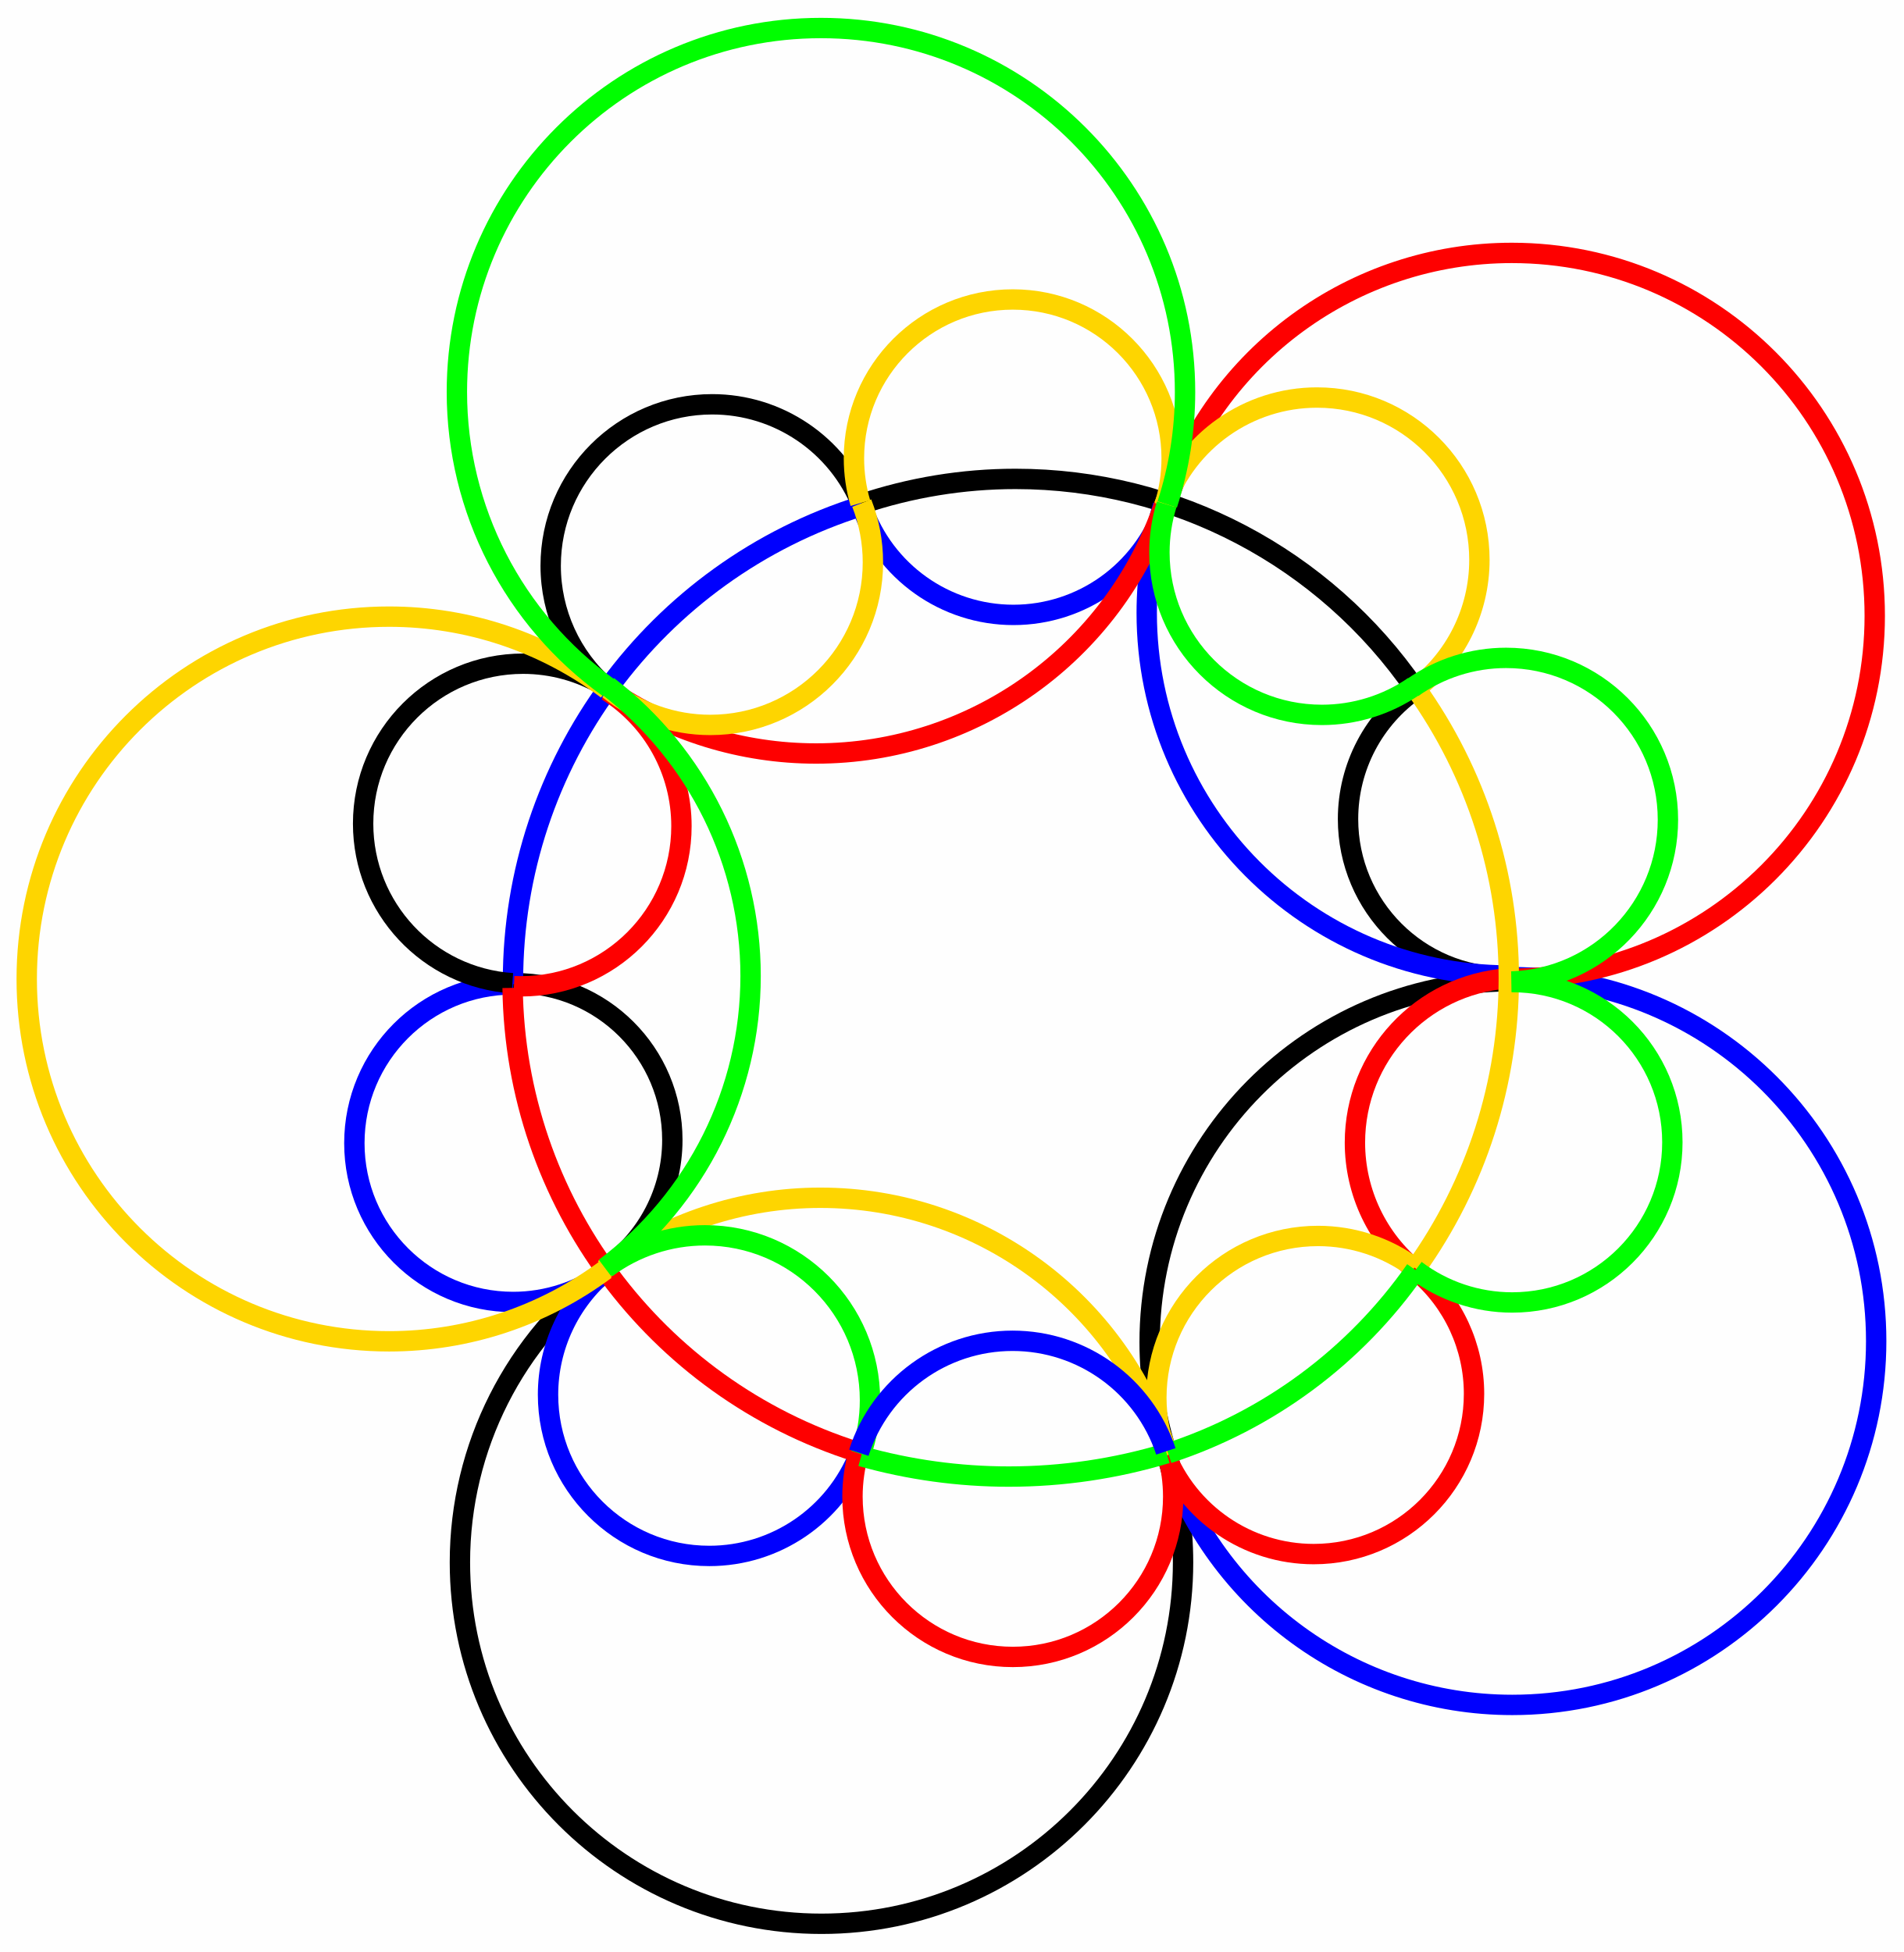
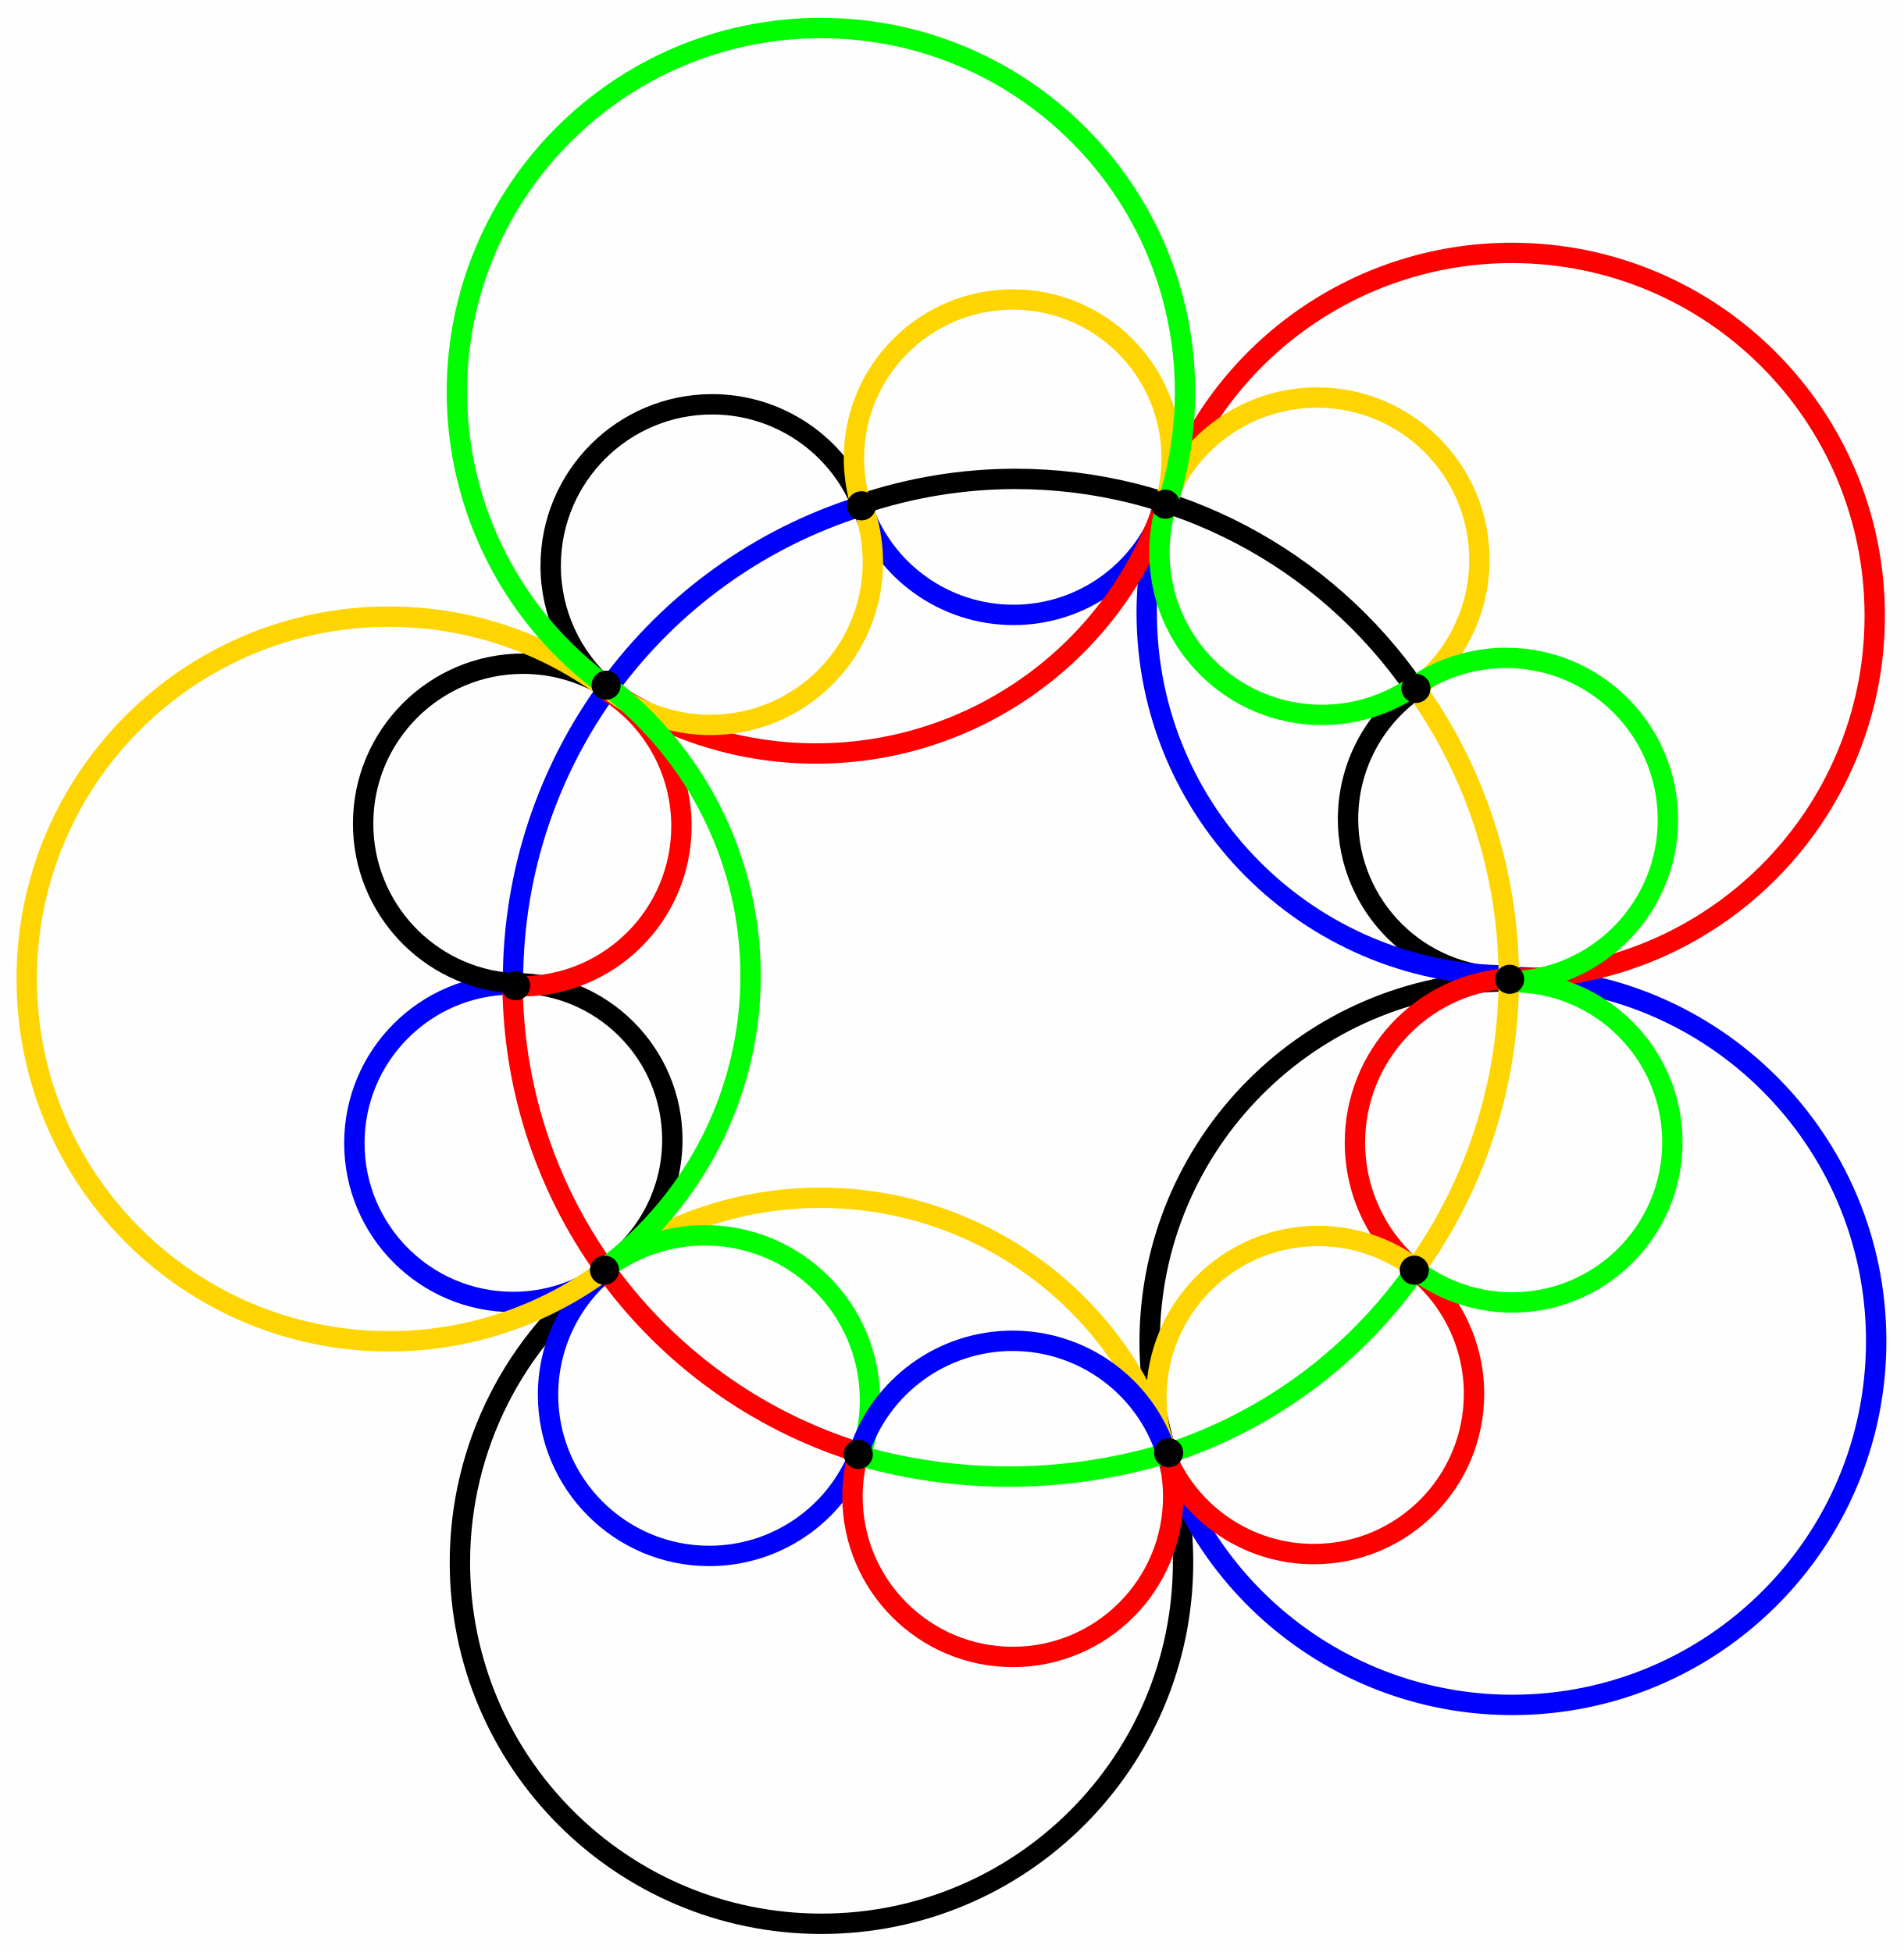
<svg xmlns="http://www.w3.org/2000/svg" width="155.792mm" height="159.798mm" viewBox="0 0 155.792 159.798" version="1.1" id="svg1">
  <defs id="defs1">
    <clipPath clipPathUnits="userSpaceOnUse" id="clipPath108">
      <rect style="opacity:0.004;fill:#000000;stroke-width:3.093" id="rect109" width="1853.582" height="1887.376" x="327.799" y="-2641.023" transform="scale(1,-1)" />
    </clipPath>
    <clipPath clipPathUnits="userSpaceOnUse" id="clipPath107">
      <rect style="opacity:0.004;fill:#000000;stroke-width:3.093" id="rect108" width="1853.582" height="1887.376" x="327.799" y="-2641.023" transform="scale(1,-1)" />
    </clipPath>
    <clipPath clipPathUnits="userSpaceOnUse" id="clipPath106">
      <rect style="opacity:0.004;fill:#000000;stroke-width:3.093" id="rect107" width="1853.582" height="1887.376" x="327.799" y="-2641.023" transform="scale(1,-1)" />
    </clipPath>
    <clipPath clipPathUnits="userSpaceOnUse" id="clipPath105">
      <rect style="opacity:0.004;fill:#000000;stroke-width:3.093" id="rect106" width="1853.582" height="1887.376" x="327.799" y="-2641.023" transform="scale(1,-1)" />
    </clipPath>
    <clipPath clipPathUnits="userSpaceOnUse" id="clipPath104">
      <rect style="opacity:0.004;fill:#000000;stroke-width:3.093" id="rect105" width="1853.582" height="1887.376" x="327.799" y="-2641.023" transform="scale(1,-1)" />
    </clipPath>
    <clipPath clipPathUnits="userSpaceOnUse" id="clipPath103">
      <rect style="opacity:0.004;fill:#000000;stroke-width:3.093" id="rect104" width="1853.582" height="1887.376" x="327.799" y="-2641.023" transform="scale(1,-1)" />
    </clipPath>
    <clipPath clipPathUnits="userSpaceOnUse" id="clipPath102">
      <rect style="opacity:0.004;fill:#000000;stroke-width:3.093" id="rect103" width="1853.582" height="1887.376" x="327.799" y="-2641.023" transform="scale(1,-1)" />
    </clipPath>
    <clipPath clipPathUnits="userSpaceOnUse" id="clipPath101">
      <rect style="opacity:0.004;fill:#000000;stroke-width:3.093" id="rect102" width="1853.582" height="1887.376" x="327.799" y="-2641.023" transform="scale(1,-1)" />
    </clipPath>
    <clipPath clipPathUnits="userSpaceOnUse" id="clipPath100">
      <rect style="opacity:0.004;fill:#000000;stroke-width:3.093" id="rect101" width="1853.582" height="1887.376" x="327.799" y="-2641.023" transform="scale(1,-1)" />
    </clipPath>
    <clipPath clipPathUnits="userSpaceOnUse" id="clipPath99">
      <rect style="opacity:0.004;fill:#000000;stroke-width:3.093" id="rect100" width="1853.582" height="1887.376" x="327.799" y="-2641.023" transform="scale(1,-1)" />
    </clipPath>
    <clipPath clipPathUnits="userSpaceOnUse" id="clipPath98">
      <rect style="opacity:0.004;fill:#000000;stroke-width:3.093" id="rect99" width="1853.582" height="1887.376" x="327.799" y="-2641.023" transform="scale(1,-1)" />
    </clipPath>
    <clipPath clipPathUnits="userSpaceOnUse" id="clipPath97">
      <rect style="opacity:0.004;fill:#000000;stroke-width:3.093" id="rect98" width="1853.582" height="1887.376" x="327.799" y="-2641.023" transform="scale(1,-1)" />
    </clipPath>
    <clipPath clipPathUnits="userSpaceOnUse" id="clipPath96">
      <rect style="opacity:0.004;fill:#000000;stroke-width:3.093" id="rect97" width="1853.582" height="1887.376" x="327.799" y="-2641.023" transform="scale(1,-1)" />
    </clipPath>
    <clipPath clipPathUnits="userSpaceOnUse" id="clipPath95">
      <rect style="opacity:0.004;fill:#000000;stroke-width:3.093" id="rect96" width="1853.582" height="1887.376" x="327.799" y="-2641.023" transform="scale(1,-1)" />
    </clipPath>
    <clipPath clipPathUnits="userSpaceOnUse" id="clipPath94">
      <rect style="opacity:0.004;fill:#000000;stroke-width:3.093" id="rect95" width="1853.582" height="1887.376" x="327.799" y="-2641.023" transform="scale(1,-1)" />
    </clipPath>
    <clipPath clipPathUnits="userSpaceOnUse" id="clipPath93">
      <rect style="opacity:0.004;fill:#000000;stroke-width:3.093" id="rect94" width="1853.582" height="1887.376" x="327.799" y="-2641.023" transform="scale(1,-1)" />
    </clipPath>
    <clipPath clipPathUnits="userSpaceOnUse" id="clipPath92">
      <rect style="opacity:0.004;fill:#000000;stroke-width:3.093" id="rect93" width="1853.582" height="1887.376" x="327.799" y="-2641.023" transform="scale(1,-1)" />
    </clipPath>
    <clipPath clipPathUnits="userSpaceOnUse" id="clipPath91">
      <rect style="opacity:0.004;fill:#000000;stroke-width:3.093" id="rect92" width="1853.582" height="1887.376" x="327.799" y="-2641.023" transform="scale(1,-1)" />
    </clipPath>
    <clipPath clipPathUnits="userSpaceOnUse" id="clipPath90">
      <rect style="opacity:0.004;fill:#000000;stroke-width:3.093" id="rect91" width="1853.582" height="1887.376" x="327.799" y="-2641.023" transform="scale(1,-1)" />
    </clipPath>
    <clipPath clipPathUnits="userSpaceOnUse" id="clipPath89">
      <rect style="opacity:0.004;fill:#000000;stroke-width:3.093" id="rect90" width="1853.582" height="1887.376" x="327.799" y="-2641.023" transform="scale(1,-1)" />
    </clipPath>
    <clipPath clipPathUnits="userSpaceOnUse" id="clipPath88">
      <rect style="opacity:0.004;fill:#000000;stroke-width:3.093" id="rect89" width="1853.582" height="1887.376" x="327.799" y="-2641.023" transform="scale(1,-1)" />
    </clipPath>
    <clipPath clipPathUnits="userSpaceOnUse" id="clipPath87">
      <rect style="opacity:0.004;fill:#000000;stroke-width:3.093" id="rect88" width="1853.582" height="1887.376" x="327.799" y="-2641.023" transform="scale(1,-1)" />
    </clipPath>
    <clipPath clipPathUnits="userSpaceOnUse" id="clipPath86">
      <rect style="opacity:0.004;fill:#000000;stroke-width:3.093" id="rect87" width="1853.582" height="1887.376" x="327.799" y="-2641.023" transform="scale(1,-1)" />
    </clipPath>
    <clipPath clipPathUnits="userSpaceOnUse" id="clipPath85">
      <rect style="opacity:0.004;fill:#000000;stroke-width:3.093" id="rect86" width="1853.582" height="1887.376" x="327.799" y="-2641.023" transform="scale(1,-1)" />
    </clipPath>
    <clipPath clipPathUnits="userSpaceOnUse" id="clipPath84">
      <rect style="opacity:0.004;fill:#000000;stroke-width:3.093" id="rect85" width="1853.582" height="1887.376" x="327.799" y="-2641.023" transform="scale(1,-1)" />
    </clipPath>
    <clipPath clipPathUnits="userSpaceOnUse" id="clipPath83">
      <rect style="opacity:0.004;fill:#000000;stroke-width:3.093" id="rect84" width="1853.582" height="1887.376" x="327.799" y="-2641.023" transform="scale(1,-1)" />
    </clipPath>
    <clipPath clipPathUnits="userSpaceOnUse" id="clipPath82">
      <rect style="opacity:0.004;fill:#000000;stroke-width:3.093" id="rect83" width="1853.582" height="1887.376" x="327.799" y="-2641.023" transform="scale(1,-1)" />
    </clipPath>
    <clipPath clipPathUnits="userSpaceOnUse" id="clipPath81">
      <rect style="opacity:0.004;fill:#000000;stroke-width:3.093" id="rect82" width="1853.582" height="1887.376" x="327.799" y="-2641.023" transform="scale(1,-1)" />
    </clipPath>
    <clipPath clipPathUnits="userSpaceOnUse" id="clipPath80">
      <rect style="opacity:0.004;fill:#000000;stroke-width:3.093" id="rect81" width="1853.582" height="1887.376" x="327.799" y="-2641.023" transform="scale(1,-1)" />
    </clipPath>
    <clipPath clipPathUnits="userSpaceOnUse" id="clipPath79">
      <rect style="opacity:0.004;fill:#000000;stroke-width:3.093" id="rect80" width="1853.582" height="1887.376" x="327.799" y="-2641.023" transform="scale(1,-1)" />
    </clipPath>
    <clipPath clipPathUnits="userSpaceOnUse" id="clipPath78">
      <rect style="opacity:0.004;fill:#000000;stroke-width:3.093" id="rect79" width="1853.582" height="1887.376" x="327.799" y="-2641.023" transform="scale(1,-1)" />
    </clipPath>
    <clipPath clipPathUnits="userSpaceOnUse" id="clipPath77">
      <rect style="opacity:0.004;fill:#000000;stroke-width:3.093" id="rect78" width="1853.582" height="1887.376" x="327.799" y="-2641.023" transform="scale(1,-1)" />
    </clipPath>
    <clipPath clipPathUnits="userSpaceOnUse" id="clipPath76">
      <rect style="opacity:0.004;fill:#000000;stroke-width:3.093" id="rect77" width="1853.582" height="1887.376" x="327.799" y="-2641.023" transform="scale(1,-1)" />
    </clipPath>
    <clipPath clipPathUnits="userSpaceOnUse" id="clipPath75">
      <rect style="opacity:0.004;fill:#000000;stroke-width:3.093" id="rect76" width="1853.582" height="1887.376" x="327.799" y="-2641.023" transform="scale(1,-1)" />
    </clipPath>
    <clipPath clipPathUnits="userSpaceOnUse" id="clipPath74">
      <rect style="opacity:0.004;fill:#000000;stroke-width:3.093" id="rect75" width="1853.582" height="1887.376" x="327.799" y="-2641.023" transform="scale(1,-1)" />
    </clipPath>
    <clipPath clipPathUnits="userSpaceOnUse" id="clipPath73">
      <rect style="opacity:0.004;fill:#000000;stroke-width:3.093" id="rect74" width="1853.582" height="1887.376" x="327.799" y="-2641.023" transform="scale(1,-1)" />
    </clipPath>
    <clipPath clipPathUnits="userSpaceOnUse" id="clipPath72">
      <rect style="opacity:0.004;fill:#000000;stroke-width:3.093" id="rect73" width="1853.582" height="1887.376" x="327.799" y="-2641.023" transform="scale(1,-1)" />
    </clipPath>
    <clipPath clipPathUnits="userSpaceOnUse" id="clipPath71">
      <rect style="opacity:0.004;fill:#000000;stroke-width:3.093" id="rect72" width="1853.582" height="1887.376" x="327.799" y="-2641.023" transform="scale(1,-1)" />
    </clipPath>
    <clipPath clipPathUnits="userSpaceOnUse" id="clipPath70">
      <rect style="opacity:0.004;fill:#000000;stroke-width:3.093" id="rect71" width="1853.582" height="1887.376" x="327.799" y="-2641.023" transform="scale(1,-1)" />
    </clipPath>
    <clipPath clipPathUnits="userSpaceOnUse" id="clipPath69">
      <rect style="opacity:0.004;fill:#000000;stroke-width:3.093" id="rect70" width="1853.582" height="1887.376" x="327.799" y="-2641.023" transform="scale(1,-1)" />
    </clipPath>
    <clipPath clipPathUnits="userSpaceOnUse" id="clipPath68">
      <rect style="opacity:0.004;fill:#000000;stroke-width:3.093" id="rect69" width="1853.582" height="1887.376" x="327.799" y="-2641.023" transform="scale(1,-1)" />
    </clipPath>
    <clipPath clipPathUnits="userSpaceOnUse" id="clipPath67">
      <rect style="opacity:0.004;fill:#000000;stroke-width:3.093" id="rect68" width="1853.582" height="1887.376" x="327.799" y="-2641.023" transform="scale(1,-1)" />
    </clipPath>
    <clipPath clipPathUnits="userSpaceOnUse" id="clipPath66">
      <rect style="opacity:0.004;fill:#000000;stroke-width:3.093" id="rect67" width="1853.582" height="1887.376" x="327.799" y="-2641.023" transform="scale(1,-1)" />
    </clipPath>
    <clipPath clipPathUnits="userSpaceOnUse" id="clipPath65">
      <rect style="opacity:0.004;fill:#000000;stroke-width:3.093" id="rect66" width="1853.582" height="1887.376" x="327.799" y="-2641.023" transform="scale(1,-1)" />
    </clipPath>
    <clipPath clipPathUnits="userSpaceOnUse" id="clipPath64">
      <rect style="opacity:0.004;fill:#000000;stroke-width:3.093" id="rect65" width="1853.582" height="1887.376" x="327.799" y="-2641.023" transform="scale(1,-1)" />
    </clipPath>
    <clipPath clipPathUnits="userSpaceOnUse" id="clipPath63">
      <rect style="opacity:0.004;fill:#000000;stroke-width:3.093" id="rect64" width="1853.582" height="1887.376" x="327.799" y="-2641.023" transform="scale(1,-1)" />
    </clipPath>
    <clipPath clipPathUnits="userSpaceOnUse" id="clipPath62">
      <rect style="opacity:0.004;fill:#000000;stroke-width:3.093" id="rect63" width="1853.582" height="1887.376" x="327.799" y="-2641.023" transform="scale(1,-1)" />
    </clipPath>
    <clipPath clipPathUnits="userSpaceOnUse" id="clipPath61">
      <rect style="opacity:0.004;fill:#000000;stroke-width:3.093" id="rect62" width="1853.582" height="1887.376" x="327.799" y="-2641.023" transform="scale(1,-1)" />
    </clipPath>
    <clipPath clipPathUnits="userSpaceOnUse" id="clipPath60">
      <rect style="opacity:0.004;fill:#000000;stroke-width:3.093" id="rect61" width="1853.582" height="1887.376" x="327.799" y="-2641.023" transform="scale(1,-1)" />
    </clipPath>
    <clipPath clipPathUnits="userSpaceOnUse" id="clipPath59">
      <rect style="opacity:0.004;fill:#000000;stroke-width:3.093" id="rect60" width="1853.582" height="1887.376" x="327.799" y="-2641.023" transform="scale(1,-1)" />
    </clipPath>
    <clipPath clipPathUnits="userSpaceOnUse" id="clipPath58">
      <rect style="opacity:0.004;fill:#000000;stroke-width:3.093" id="rect59" width="1853.582" height="1887.376" x="327.799" y="-2641.023" transform="scale(1,-1)" />
    </clipPath>
    <clipPath clipPathUnits="userSpaceOnUse" id="clipPath57">
      <rect style="opacity:0.004;fill:#000000;stroke-width:3.093" id="rect58" width="1853.582" height="1887.376" x="327.799" y="-2641.023" transform="scale(1,-1)" />
    </clipPath>
    <clipPath clipPathUnits="userSpaceOnUse" id="clipPath56">
      <rect style="opacity:0.004;fill:#000000;stroke-width:0.99" id="rect57" width="593.146" height="603.96" x="104.896" y="210.872" />
    </clipPath>
  </defs>
  <g id="layer1" transform="translate(-27.25208,-68.52708)">
    <path id="path1" d="m 1787.08,1695.02 c 0,-266.03 -215.66,-481.69 -481.69,-481.69 -266.02,0 -481.683,215.66 -481.683,481.69 0,266.03 215.663,481.69 481.683,481.69 266.03,0 481.69,-215.66 481.69,-481.69 z" style="fill:none;stroke:#000000;stroke-width:1.406;stroke-linecap:butt;stroke-linejoin:miter;stroke-miterlimit:10;stroke-dasharray:none;stroke-opacity:1" transform="matrix(0.08466667,0,0,-0.08466667,-0.501526,292.1337)" clip-path="url(#clipPath108)" />
    <path id="path2" d="m 2139.21,1343.46 c 0,-193.33 -156.73,-350.065 -350.07,-350.065 -193.33,0 -350.06,156.735 -350.06,350.065 0,193.33 156.73,350.06 350.06,350.06 193.34,0 350.07,-156.73 350.07,-350.06 z" style="fill:none;stroke:#000000;stroke-width:1.406;stroke-linecap:butt;stroke-linejoin:miter;stroke-miterlimit:10;stroke-dasharray:none;stroke-opacity:1" transform="matrix(0.08466667,0,0,-0.08466667,-0.501526,292.1337)" clip-path="url(#clipPath107)" />
    <path id="path3" d="m 1754.27,1292.83 c 0,-84.81 -68.75,-153.56 -153.56,-153.56 -84.81,0 -153.57,68.75 -153.57,153.56 0,84.81 68.76,153.56 153.57,153.56 84.81,0 153.56,-68.75 153.56,-153.56 z" style="fill:none;stroke:#000000;stroke-width:1.406;stroke-linecap:butt;stroke-linejoin:miter;stroke-miterlimit:10;stroke-dasharray:none;stroke-opacity:1" transform="matrix(0.08466667,0,0,-0.08466667,-0.501526,292.1337)" clip-path="url(#clipPath106)" />
    <path id="path4" d="m 1945.52,1534.71 c 0,-84.81 -68.75,-153.57 -153.56,-153.57 -84.81,0 -153.57,68.76 -153.57,153.57 0,84.81 68.76,153.56 153.57,153.56 84.81,0 153.56,-68.75 153.56,-153.56 z" style="fill:none;stroke:#000000;stroke-width:1.406;stroke-linecap:butt;stroke-linejoin:miter;stroke-miterlimit:10;stroke-dasharray:none;stroke-opacity:1" transform="matrix(0.08466667,0,0,-0.08466667,-0.501526,292.1337)" clip-path="url(#clipPath105)" />
    <path id="path5" d="m 2139.21,2046.58 c 0,-193.33 -156.73,-350.06 -350.07,-350.06 -193.33,0 -350.06,156.73 -350.06,350.06 0,193.33 156.73,350.06 350.06,350.06 193.34,0 350.07,-156.73 350.07,-350.06 z" style="fill:none;stroke:#000000;stroke-width:1.406;stroke-linecap:butt;stroke-linejoin:miter;stroke-miterlimit:10;stroke-dasharray:none;stroke-opacity:1" transform="matrix(0.08466667,0,0,-0.08466667,-0.501526,292.1337)" clip-path="url(#clipPath104)" />
    <path id="path6" d="m 1939.89,1849.71 c 0,-84.81 -68.75,-153.57 -153.56,-153.57 -84.81,0 -153.56,68.76 -153.56,153.57 0,84.81 68.75,153.56 153.56,153.56 84.81,0 153.56,-68.75 153.56,-153.56 z" style="fill:none;stroke:#000000;stroke-width:1.406;stroke-linecap:butt;stroke-linejoin:miter;stroke-miterlimit:10;stroke-dasharray:none;stroke-opacity:1" transform="matrix(0.08466667,0,0,-0.08466667,-0.501526,292.1337)" clip-path="url(#clipPath103)" />
    <path id="path7" d="m 1757.64,2103.58 c 0,-84.81 -68.75,-153.56 -153.56,-153.56 -84.81,0 -153.56,68.75 -153.56,153.56 0,84.81 68.75,153.56 153.56,153.56 84.81,0 153.56,-68.75 153.56,-153.56 z" style="fill:none;stroke:#000000;stroke-width:1.406;stroke-linecap:butt;stroke-linejoin:miter;stroke-miterlimit:10;stroke-dasharray:none;stroke-opacity:1" transform="matrix(0.08466667,0,0,-0.08466667,-0.501526,292.1337)" clip-path="url(#clipPath102)" />
    <path id="path8" d="m 1469.83,2263.14 c 0,-193.33 -156.73,-350.06 -350.06,-350.06 -193.332,0 -350.063,156.73 -350.063,350.06 0,193.34 156.731,350.07 350.063,350.07 193.33,0 350.06,-156.73 350.06,-350.07 z" style="fill:none;stroke:#000000;stroke-width:1.406;stroke-linecap:butt;stroke-linejoin:miter;stroke-miterlimit:10;stroke-dasharray:none;stroke-opacity:1" transform="matrix(0.08466667,0,0,-0.08466667,-0.501526,292.1337)" clip-path="url(#clipPath101)" />
    <path id="path9" d="m 1461.77,2198.46 c 0,-84.81 -68.75,-153.57 -153.56,-153.57 -84.81,0 -153.57,68.76 -153.57,153.57 0,84.81 68.76,153.56 153.57,153.56 84.81,0 153.56,-68.75 153.56,-153.56 z" style="fill:none;stroke:#000000;stroke-width:1.406;stroke-linecap:butt;stroke-linejoin:miter;stroke-miterlimit:10;stroke-dasharray:none;stroke-opacity:1" transform="matrix(0.08466667,0,0,-0.08466667,-0.501526,292.1337)" clip-path="url(#clipPath100)" />
    <path id="path10" d="m 1169.27,2094.39 c 0,-84.8 -68.75,-153.56 -153.56,-153.56 -84.812,0 -153.565,68.76 -153.565,153.56 0,84.81 68.753,153.57 153.565,153.57 84.81,0 153.56,-68.76 153.56,-153.57 z" style="fill:none;stroke:#000000;stroke-width:1.406;stroke-linecap:butt;stroke-linejoin:miter;stroke-miterlimit:10;stroke-dasharray:none;stroke-opacity:1" transform="matrix(0.08466667,0,0,-0.08466667,-0.501526,292.1337)" clip-path="url(#clipPath99)" />
    <path id="path11" d="m 987.02,1844.83 c 0,-84.81 -68.754,-153.56 -153.563,-153.56 -84.809,0 -153.562,68.75 -153.562,153.56 0,84.81 68.753,153.56 153.562,153.56 84.809,0 153.563,-68.75 153.563,-153.56 z" style="fill:none;stroke:#000000;stroke-width:1.406;stroke-linecap:butt;stroke-linejoin:miter;stroke-miterlimit:10;stroke-dasharray:none;stroke-opacity:1" transform="matrix(0.08466667,0,0,-0.08466667,-0.501526,292.1337)" clip-path="url(#clipPath98)" />
    <path id="path12" d="m 1053.58,1697.83 c 0,-193.33 -156.728,-350.06 -350.06,-350.06 -193.332,0 -350.063,156.73 -350.063,350.06 0,193.33 156.731,350.06 350.063,350.06 193.332,0 350.06,-156.73 350.06,-350.06 z" style="fill:none;stroke:#000000;stroke-width:1.406;stroke-linecap:butt;stroke-linejoin:miter;stroke-miterlimit:10;stroke-dasharray:none;stroke-opacity:1" transform="matrix(0.08466667,0,0,-0.08466667,-0.501526,292.1337)" clip-path="url(#clipPath97)" />
    <path id="path13" d="m 978.02,1537.52 c 0,-84.81 -68.754,-153.56 -153.563,-153.56 -84.809,0 -153.562,68.75 -153.562,153.56 0,84.81 68.753,153.56 153.562,153.56 84.809,0 153.563,-68.75 153.563,-153.56 z" style="fill:none;stroke:#000000;stroke-width:1.406;stroke-linecap:butt;stroke-linejoin:miter;stroke-miterlimit:10;stroke-dasharray:none;stroke-opacity:1" transform="matrix(0.08466667,0,0,-0.08466667,-0.501526,292.1337)" clip-path="url(#clipPath96)" />
    <path id="path14" d="m 1169.27,1290.02 c 0,-84.81 -68.75,-153.56 -153.56,-153.56 -84.812,0 -153.565,68.75 -153.565,153.56 0,84.81 68.753,153.56 153.565,153.56 84.81,0 153.56,-68.75 153.56,-153.56 z" style="fill:none;stroke:#000000;stroke-width:1.406;stroke-linecap:butt;stroke-linejoin:miter;stroke-miterlimit:10;stroke-dasharray:none;stroke-opacity:1" transform="matrix(0.08466667,0,0,-0.08466667,-0.501526,292.1337)" clip-path="url(#clipPath95)" />
    <path id="path15" d="m 1472.64,1132.52 c 0,-193.332 -156.73,-350.063 -350.06,-350.063 -193.33,0 -350.06,156.731 -350.06,350.063 0,193.33 156.73,350.06 350.06,350.06 193.33,0 350.06,-156.73 350.06,-350.06 z" style="fill:none;stroke:#000000;stroke-width:1.406;stroke-linecap:butt;stroke-linejoin:miter;stroke-miterlimit:10;stroke-dasharray:none;stroke-opacity:1" transform="matrix(0.08466667,0,0,-0.08466667,-0.501526,292.1337)" clip-path="url(#clipPath94)" />
    <path id="path16" d="m 1461.77,1191.58 c 0,-84.81 -68.75,-153.56 -153.56,-153.56 -84.81,0 -153.57,68.75 -153.57,153.56 0,84.81 68.76,153.56 153.57,153.56 84.81,0 153.56,-68.75 153.56,-153.56 z" style="fill:none;stroke:#000000;stroke-width:1.406;stroke-linecap:butt;stroke-linejoin:miter;stroke-miterlimit:10;stroke-dasharray:none;stroke-opacity:1" transform="matrix(0.08466667,0,0,-0.08466667,-0.501526,292.1337)" clip-path="url(#clipPath93)" />
    <path id="path17" d="m 824.633,1690.33 c 0.527,0.01 1.062,0.01 1.59,0.01 83.679,0 151.519,-67.84 151.519,-151.52 0,-49.43 -24.109,-95.75 -64.59,-124.11" style="fill:none;stroke:#000000;stroke-width:19.688;stroke-linecap:butt;stroke-linejoin:miter;stroke-miterlimit:10;stroke-dasharray:none;stroke-opacity:1" transform="matrix(0.08466667,0,0,-0.08466667,-0.501526,292.1337)" clip-path="url(#clipPath92)" />
    <path id="path18" d="m 914.648,1411.9 c -89.449,-65.88 -142.257,-170.36 -142.257,-281.44 0,-193.038 156.492,-349.53 349.529,-349.53 193.03,0 349.53,156.492 349.53,349.53 0,36.34 -5.68,72.48 -16.81,107.08" style="fill:none;stroke:#000000;stroke-width:19.688;stroke-linecap:butt;stroke-linejoin:miter;stroke-miterlimit:10;stroke-dasharray:none;stroke-opacity:1" transform="matrix(0.08466667,0,0,-0.08466667,-0.501526,292.1337)" clip-path="url(#clipPath91)" />
    <path id="path19" d="m 1456.71,1233.76 c -11.63,35.28 -17.56,72.19 -17.56,109.33 0,191.77 154.69,347.65 346.45,349.12" style="fill:none;stroke:#000000;stroke-width:19.688;stroke-linecap:butt;stroke-linejoin:miter;stroke-miterlimit:10;stroke-dasharray:none;stroke-opacity:1" transform="matrix(0.08466667,0,0,-0.08466667,-0.501526,292.1337)" clip-path="url(#clipPath90)" />
    <path id="path20" d="m 1159.89,2153.45 c 48.22,16.24 98.76,24.52 149.64,24.52 154.29,0 298.72,-75.9 386.22,-202.98" style="fill:none;stroke:#000000;stroke-width:19.688;stroke-linecap:butt;stroke-linejoin:miter;stroke-miterlimit:10;stroke-dasharray:none;stroke-opacity:1" transform="matrix(0.08466667,0,0,-0.08466667,-0.501526,292.1337)" clip-path="url(#clipPath89)" />
    <path id="path21" d="m 1697.09,1974.96 c -41.42,-28.5 -66.17,-75.57 -66.17,-125.85 0,-84.38 68.4,-152.78 152.77,-152.78 0.19,0 0.4,0 0.59,0" style="fill:none;stroke:#000000;stroke-width:19.688;stroke-linecap:butt;stroke-linejoin:miter;stroke-miterlimit:10;stroke-dasharray:none;stroke-opacity:1" transform="matrix(0.08466667,0,0,-0.08466667,-0.501526,292.1337)" clip-path="url(#clipPath88)" />
    <path id="path22" d="m 913.703,1976.27 c -34.031,29.65 -53.57,72.59 -53.57,117.72 0,86.22 69.898,156.12 156.117,156.12 63.84,0 121.25,-38.87 144.95,-98.14" style="fill:none;stroke:#000000;stroke-width:19.688;stroke-linecap:butt;stroke-linejoin:miter;stroke-miterlimit:10;stroke-dasharray:none;stroke-opacity:1" transform="matrix(0.08466667,0,0,-0.08466667,-0.501526,292.1337)" clip-path="url(#clipPath87)" />
    <path id="path23" d="m 1161.18,2151.95 c -200.801,-62.89 -337.485,-248.92 -337.485,-459.34 0,-1.06 0.008,-2.13 0.012,-3.2" style="fill:none;stroke:#0000ff;stroke-width:19.688;stroke-linecap:butt;stroke-linejoin:miter;stroke-miterlimit:10;stroke-dasharray:none;stroke-opacity:1" transform="matrix(0.08466667,0,0,-0.08466667,-0.501526,292.1337)" clip-path="url(#clipPath86)" />
    <path id="path24" d="m 1161.21,2150.65 c 21.56,-62.35 80.28,-104.17 146.25,-104.17 65.97,0 124.68,41.82 146.25,104.17" style="fill:none;stroke:#0000ff;stroke-width:19.688;stroke-linecap:butt;stroke-linejoin:miter;stroke-miterlimit:10;stroke-dasharray:none;stroke-opacity:1" transform="matrix(0.08466667,0,0,-0.08466667,-0.501526,292.1337)" clip-path="url(#clipPath85)" />
    <path id="path25" d="m 823.723,1689.21 c -84.727,-0.09 -153.368,-68.8 -153.368,-153.53 0,-84.79 68.739,-153.52 153.528,-153.52 32.879,0 64.89,10.55 91.32,30.11" style="fill:none;stroke:#0000ff;stroke-width:19.688;stroke-linecap:butt;stroke-linejoin:miter;stroke-miterlimit:10;stroke-dasharray:none;stroke-opacity:1" transform="matrix(0.08466667,0,0,-0.08466667,-0.501526,292.1337)" clip-path="url(#clipPath84)" />
    <path id="path26" d="m 913.137,1977.21 c -24.055,14.46 -51.594,22.09 -79.653,22.09 -85.414,0 -154.66,-69.24 -154.66,-154.66 0,-81.4 63.106,-148.87 144.328,-154.31" style="fill:none;stroke:#000000;stroke-width:19.688;stroke-linecap:butt;stroke-linejoin:miter;stroke-miterlimit:10;stroke-dasharray:none;stroke-opacity:1" transform="matrix(0.08466667,0,0,-0.08466667,-0.501526,292.1337)" clip-path="url(#clipPath83)" />
    <path id="path27" d="m 913.699,1412.27 c -35.558,-29.62 -56.121,-73.51 -56.121,-119.79 0,-86.09 69.797,-155.88 155.882,-155.88 63.93,0 121.39,39.04 144.93,98.47" style="fill:none;stroke:#0000ff;stroke-width:19.688;stroke-linecap:butt;stroke-linejoin:miter;stroke-miterlimit:10;stroke-dasharray:none;stroke-opacity:1" transform="matrix(0.08466667,0,0,-0.08466667,-0.501526,292.1337)" clip-path="url(#clipPath82)" />
    <path id="path28" d="m 1454.83,1236.41 c 46.86,-145.34 182.13,-243.859 334.84,-243.859 194.29,0 351.81,157.519 351.81,351.809 0,194.3 -157.52,351.82 -351.81,351.82 -1.49,0 -2.99,-0.02 -4.48,-0.04" style="fill:none;stroke:#0000ff;stroke-width:19.688;stroke-linecap:butt;stroke-linejoin:miter;stroke-miterlimit:10;stroke-dasharray:none;stroke-opacity:1" transform="matrix(0.08466667,0,0,-0.08466667,-0.501526,292.1337)" clip-path="url(#clipPath81)" />
    <path id="path29" d="m 1452.02,2152.14 c -10.4,-33.59 -15.7,-68.56 -15.7,-103.73 0,-192.95 155.93,-349.64 348.88,-350.58" style="fill:none;stroke:#0000ff;stroke-width:19.688;stroke-linecap:butt;stroke-linejoin:miter;stroke-miterlimit:10;stroke-dasharray:none;stroke-opacity:1" transform="matrix(0.08466667,0,0,-0.08466667,-0.501526,292.1337)" clip-path="url(#clipPath80)" />
    <path id="path30" d="m 1785.2,1695.02 c -83.2,-6.06 -147.61,-75.34 -147.61,-158.76 0,-48.08 21.73,-93.58 59.12,-123.8" style="fill:none;stroke:#ff0000;stroke-width:19.688;stroke-linecap:butt;stroke-linejoin:miter;stroke-miterlimit:10;stroke-dasharray:none;stroke-opacity:1" transform="matrix(0.08466667,0,0,-0.08466667,-0.501526,292.1337)" clip-path="url(#clipPath79)" />
    <path id="path31" d="m 1698.03,1411.52 c 34.69,-29.45 54.69,-72.66 54.69,-118.16 0,-85.59 -69.38,-154.97 -154.97,-154.97 -63.89,0 -121.24,39.21 -144.42,98.75" style="fill:none;stroke:#ff0000;stroke-width:19.688;stroke-linecap:butt;stroke-linejoin:miter;stroke-miterlimit:10;stroke-dasharray:none;stroke-opacity:1" transform="matrix(0.08466667,0,0,-0.08466667,-0.501526,292.1337)" clip-path="url(#clipPath78)" />
    <path id="path32" d="m 1456.15,1235.83 c 3.82,-13.63 5.76,-27.72 5.76,-41.87 0,-85.61 -69.41,-155.01 -155.02,-155.01 -85.6,0 -155.01,69.4 -155.01,155.01 0,14.61 2.07,29.16 6.14,43.2" style="fill:none;stroke:#ff0000;stroke-width:19.688;stroke-linecap:butt;stroke-linejoin:miter;stroke-miterlimit:10;stroke-dasharray:none;stroke-opacity:1" transform="matrix(0.08466667,0,0,-0.08466667,-0.501526,292.1337)" clip-path="url(#clipPath77)" />
    <path id="path33" d="m 823.332,1685.83 c 2.621,-205.77 136.938,-386.66 333.148,-448.67" style="fill:none;stroke:#ff0000;stroke-width:19.688;stroke-linecap:butt;stroke-linejoin:miter;stroke-miterlimit:10;stroke-dasharray:none;stroke-opacity:1" transform="matrix(0.08466667,0,0,-0.08466667,-0.501526,292.1337)" clip-path="url(#clipPath76)" />
    <path id="path34" d="m 824.652,1687.52 c 2.321,-0.1 4.649,-0.16 6.973,-0.16 85.559,0 154.922,69.37 154.922,154.93 0,53.03 -27.133,102.38 -71.91,130.8" style="fill:none;stroke:#ff0000;stroke-width:19.688;stroke-linecap:butt;stroke-linejoin:miter;stroke-miterlimit:10;stroke-dasharray:none;stroke-opacity:1" transform="matrix(0.08466667,0,0,-0.08466667,-0.501526,292.1337)" clip-path="url(#clipPath75)" />
    <path id="path35" d="m 916.125,1974.41 c 59.09,-40.35 128.985,-61.94 200.535,-61.94 152.08,0 287.33,96.72 336.49,240.64" style="fill:none;stroke:#ff0000;stroke-width:19.688;stroke-linecap:butt;stroke-linejoin:miter;stroke-miterlimit:10;stroke-dasharray:none;stroke-opacity:1" transform="matrix(0.08466667,0,0,-0.08466667,-0.501526,292.1337)" clip-path="url(#clipPath74)" />
    <path id="path36" d="m 1454.84,2151.78 c 46.25,145.72 181.53,244.71 334.4,244.71 193.77,0 350.85,-157.09 350.85,-350.85 0,-193.77 -157.08,-350.85 -350.85,-350.85 -1.83,0 -3.67,0.01 -5.51,0.04" style="fill:none;stroke:#ff0000;stroke-width:19.688;stroke-linecap:butt;stroke-linejoin:miter;stroke-miterlimit:10;stroke-dasharray:none;stroke-opacity:1" transform="matrix(0.08466667,0,0,-0.08466667,-0.501526,292.1337)" clip-path="url(#clipPath73)" />
    <path id="path37" d="m 914.633,1974.41 c -60.723,45.68 -134.66,70.39 -210.653,70.39 -193.492,0 -350.347,-156.85 -350.347,-350.34 0,-193.5 156.855,-350.35 350.347,-350.35 75.364,0 148.727,24.3 209.184,69.3" style="fill:none;stroke:#ffd600;stroke-width:19.688;stroke-linecap:butt;stroke-linejoin:miter;stroke-miterlimit:10;stroke-dasharray:none;stroke-opacity:1" transform="matrix(0.08466667,0,0,-0.08466667,-0.501526,292.1337)" clip-path="url(#clipPath72)" />
    <path id="path38" d="m 911.625,1413.75 c 60.512,44.91 133.875,69.16 209.235,69.16 153.55,0 289.29,-99.78 335.1,-246.34" style="fill:none;stroke:#ffd600;stroke-width:19.688;stroke-linecap:butt;stroke-linejoin:miter;stroke-miterlimit:10;stroke-dasharray:none;stroke-opacity:1" transform="matrix(0.08466667,0,0,-0.08466667,-0.501526,292.1337)" clip-path="url(#clipPath71)" />
    <path id="path39" d="m 1695.02,1415.27 c -26.92,19.94 -59.55,30.71 -93.06,30.71 -86.33,0 -156.33,-69.99 -156.33,-156.33 0,-19.1 3.5,-38.04 10.33,-55.87" style="fill:none;stroke:#ffd600;stroke-width:19.688;stroke-linecap:butt;stroke-linejoin:miter;stroke-miterlimit:10;stroke-dasharray:none;stroke-opacity:1" transform="matrix(0.08466667,0,0,-0.08466667,-0.501526,292.1337)" clip-path="url(#clipPath70)" />
    <path id="path40" d="m 1696.32,1975.53 c 58.54,-81.82 90.01,-179.91 90.01,-280.51 0,-100.6 -31.47,-198.69 -90.01,-280.51" style="fill:none;stroke:#ffd600;stroke-width:19.688;stroke-linecap:butt;stroke-linejoin:miter;stroke-miterlimit:10;stroke-dasharray:none;stroke-opacity:1" transform="matrix(0.08466667,0,0,-0.08466667,-0.501526,292.1337)" clip-path="url(#clipPath69)" />
    <path id="path41" d="m 1453.14,2152.52 c 22.32,62.45 81.49,104.13 147.81,104.13 86.69,0 156.97,-70.28 156.97,-156.97 0,-49.45 -23.31,-96.02 -62.89,-125.66" style="fill:none;stroke:#ffd600;stroke-width:19.688;stroke-linecap:butt;stroke-linejoin:miter;stroke-miterlimit:10;stroke-dasharray:none;stroke-opacity:1" transform="matrix(0.08466667,0,0,-0.08466667,-0.501526,292.1337)" clip-path="url(#clipPath68)" />
    <path id="path42" d="m 1159.52,2154.58 c -4.13,14.06 -6.23,28.65 -6.23,43.31 0,84.81 68.75,153.57 153.57,153.57 84.81,0 153.56,-68.76 153.56,-153.57 0,-15.64 -2.39,-31.21 -7.09,-46.13" style="fill:none;stroke:#ffd600;stroke-width:19.688;stroke-linecap:butt;stroke-linejoin:miter;stroke-miterlimit:10;stroke-dasharray:none;stroke-opacity:1" transform="matrix(0.08466667,0,0,-0.08466667,-0.501526,292.1337)" clip-path="url(#clipPath67)" />
    <path id="path43" d="m 916.152,1974.58 c 27.883,-22.32 62.543,-34.49 98.258,-34.49 86.83,0 157.22,70.4 157.22,157.23 0,19.59 -3.66,39.01 -10.8,57.26" style="fill:none;stroke:#ffd600;stroke-width:19.688;stroke-linecap:butt;stroke-linejoin:miter;stroke-miterlimit:10;stroke-dasharray:none;stroke-opacity:1" transform="matrix(0.08466667,0,0,-0.08466667,-0.501526,292.1337)" clip-path="url(#clipPath66)" />
    <path id="path44" d="m 912.57,1415.07 c 88.67,66.77 140.82,171.33 140.82,282.33 0,109.75 -50.98,213.27 -137.972,280.17" style="fill:none;stroke:#00ff00;stroke-width:19.688;stroke-linecap:butt;stroke-linejoin:miter;stroke-miterlimit:10;stroke-dasharray:none;stroke-opacity:1" transform="matrix(0.08466667,0,0,-0.08466667,-0.501526,292.1337)" clip-path="url(#clipPath65)" />
    <path id="path45" d="m 1160.08,1235.07 c 5.77,16.73 8.72,34.32 8.72,52.02 0,88.09 -71.42,159.51 -159.52,159.51 -34.292,0 -67.678,-11.05 -95.198,-31.52" style="fill:none;stroke:#00ff00;stroke-width:19.688;stroke-linecap:butt;stroke-linejoin:miter;stroke-miterlimit:10;stroke-dasharray:none;stroke-opacity:1" transform="matrix(0.08466667,0,0,-0.08466667,-0.501526,292.1337)" clip-path="url(#clipPath64)" />
    <path id="path46" d="m 1160.27,1233.02 c 46.48,-13.06 94.54,-19.69 142.83,-19.69 51.65,0 103.03,7.58 152.47,22.5" style="fill:none;stroke:#00ff00;stroke-width:19.688;stroke-linecap:butt;stroke-linejoin:miter;stroke-miterlimit:10;stroke-dasharray:none;stroke-opacity:1" transform="matrix(0.08466667,0,0,-0.08466667,-0.501526,292.1337)" clip-path="url(#clipPath63)" />
    <path id="path47" d="m 1457.07,1235.83 c 96.82,31.53 180.75,93.74 239.09,177.21" style="fill:none;stroke:#00ff00;stroke-width:19.688;stroke-linecap:butt;stroke-linejoin:miter;stroke-miterlimit:10;stroke-dasharray:none;stroke-opacity:1" transform="matrix(0.08466667,0,0,-0.08466667,-0.501526,292.1337)" clip-path="url(#clipPath62)" />
    <path id="path48" d="m 1788.96,1691.46 c 0.2,0 0.4,0 0.6,0 85.54,0 154.89,-69.35 154.89,-154.89 0,-85.54 -69.35,-154.89 -154.89,-154.89 -33.72,0 -66.52,11 -93.41,31.34" style="fill:none;stroke:#00ff00;stroke-width:19.688;stroke-linecap:butt;stroke-linejoin:miter;stroke-miterlimit:10;stroke-dasharray:none;stroke-opacity:1" transform="matrix(0.08466667,0,0,-0.08466667,-0.501526,292.1337)" clip-path="url(#clipPath61)" />
    <path id="path49" d="m 1693.14,1976.08 c 26.46,18.76 58.09,28.84 90.52,28.84 86.43,0 156.5,-70.07 156.5,-156.49 0,-84.37 -66.88,-153.55 -151.2,-156.41" style="fill:none;stroke:#00ff00;stroke-width:19.688;stroke-linecap:butt;stroke-linejoin:miter;stroke-miterlimit:10;stroke-dasharray:none;stroke-opacity:1" transform="matrix(0.08466667,0,0,-0.08466667,-0.501526,292.1337)" clip-path="url(#clipPath60)" />
    <path id="path50" d="m 1455.58,2153.27 c -4.63,-15.02 -6.99,-30.65 -6.99,-46.36 0,-86.77 70.34,-157.11 157.11,-157.11 31.76,0 62.77,9.62 88.95,27.6" style="fill:none;stroke:#00ff00;stroke-width:19.688;stroke-linecap:butt;stroke-linejoin:miter;stroke-miterlimit:10;stroke-dasharray:none;stroke-opacity:1" transform="matrix(0.08466667,0,0,-0.08466667,-0.501526,292.1337)" clip-path="url(#clipPath59)" />
    <path id="path51" d="m 916.133,1976.09 c -92.074,66.12 -146.672,172.54 -146.672,285.89 0,194.37 157.574,351.94 351.949,351.94 194.37,0 351.95,-157.57 351.95,-351.94 0,-36.91 -5.81,-73.6 -17.21,-108.7" style="fill:none;stroke:#00ff00;stroke-width:19.688;stroke-linecap:butt;stroke-linejoin:miter;stroke-miterlimit:10;stroke-dasharray:none;stroke-opacity:1" transform="matrix(0.08466667,0,0,-0.08466667,-0.501526,292.1337)" clip-path="url(#clipPath58)" />
    <path id="path52" d="m 1158.02,1236.4 c 20.81,64.5 80.85,108.22 148.62,108.22 67.27,0 126.99,-43.08 148.2,-106.92" style="fill:none;stroke:#0000ff;stroke-width:19.688;stroke-linecap:butt;stroke-linejoin:miter;stroke-miterlimit:10;stroke-dasharray:none;stroke-opacity:1" transform="matrix(0.08466667,0,0,-0.08466667,-0.501526,292.1337)" clip-path="url(#clipPath57)" />
    <rect style="opacity:0.004;fill:#000000;stroke-width:0.962" id="rect55" width="590.984" height="610.989" x="102.733" y="207.628" clip-path="url(#clipPath56)" transform="matrix(0.2645833,0,0,0.2645833,-0.501526,12.73374)" />
  </g>
+   <g id="layer2">
+     <circle style="fill:#000000;fill-opacity:1;stroke-width:0.265" id="path53" cx="49.609" cy="56.092" r="1.191" />
+     <circle style="fill:#000000;fill-opacity:1;stroke-width:0.265" id="circle53" cx="95.382" cy="41.275" r="1.191" />
+     <circle style="fill:#000000;fill-opacity:1;stroke-width:0.265" id="circle54" cx="70.511" cy="41.407" r="1.191" />
+     <circle style="fill:#000000;fill-opacity:1;stroke-width:0.265" id="circle55" cx="123.56" cy="80.169" r="1.191" />
+     <circle style="fill:#000000;fill-opacity:1;stroke-width:0.265" id="circle56" cx="115.888" cy="56.356" r="1.191" />
+     <circle style="fill:#000000;fill-opacity:1;stroke-width:0.265" id="circle57" cx="115.755" cy="103.981" r="1.191" />
+     <circle style="fill:#000000;fill-opacity:1;stroke-width:0.265" id="circle58" cx="95.647" cy="118.93" r="1.191" />
+     <circle style="fill:#000000;fill-opacity:1;stroke-width:0.265" id="circle59" cx="49.477" cy="103.981" r="1.191" />
+     <circle style="fill:#000000;fill-opacity:1;stroke-width:0.265" id="circle60" cx="70.247" cy="119.062" r="1.191" />
+     <circle style="fill:#000000;fill-opacity:1;stroke-width:0.265" id="circle61" cx="42.201" cy="80.698" r="1.191" />
+   </g>
</svg>
